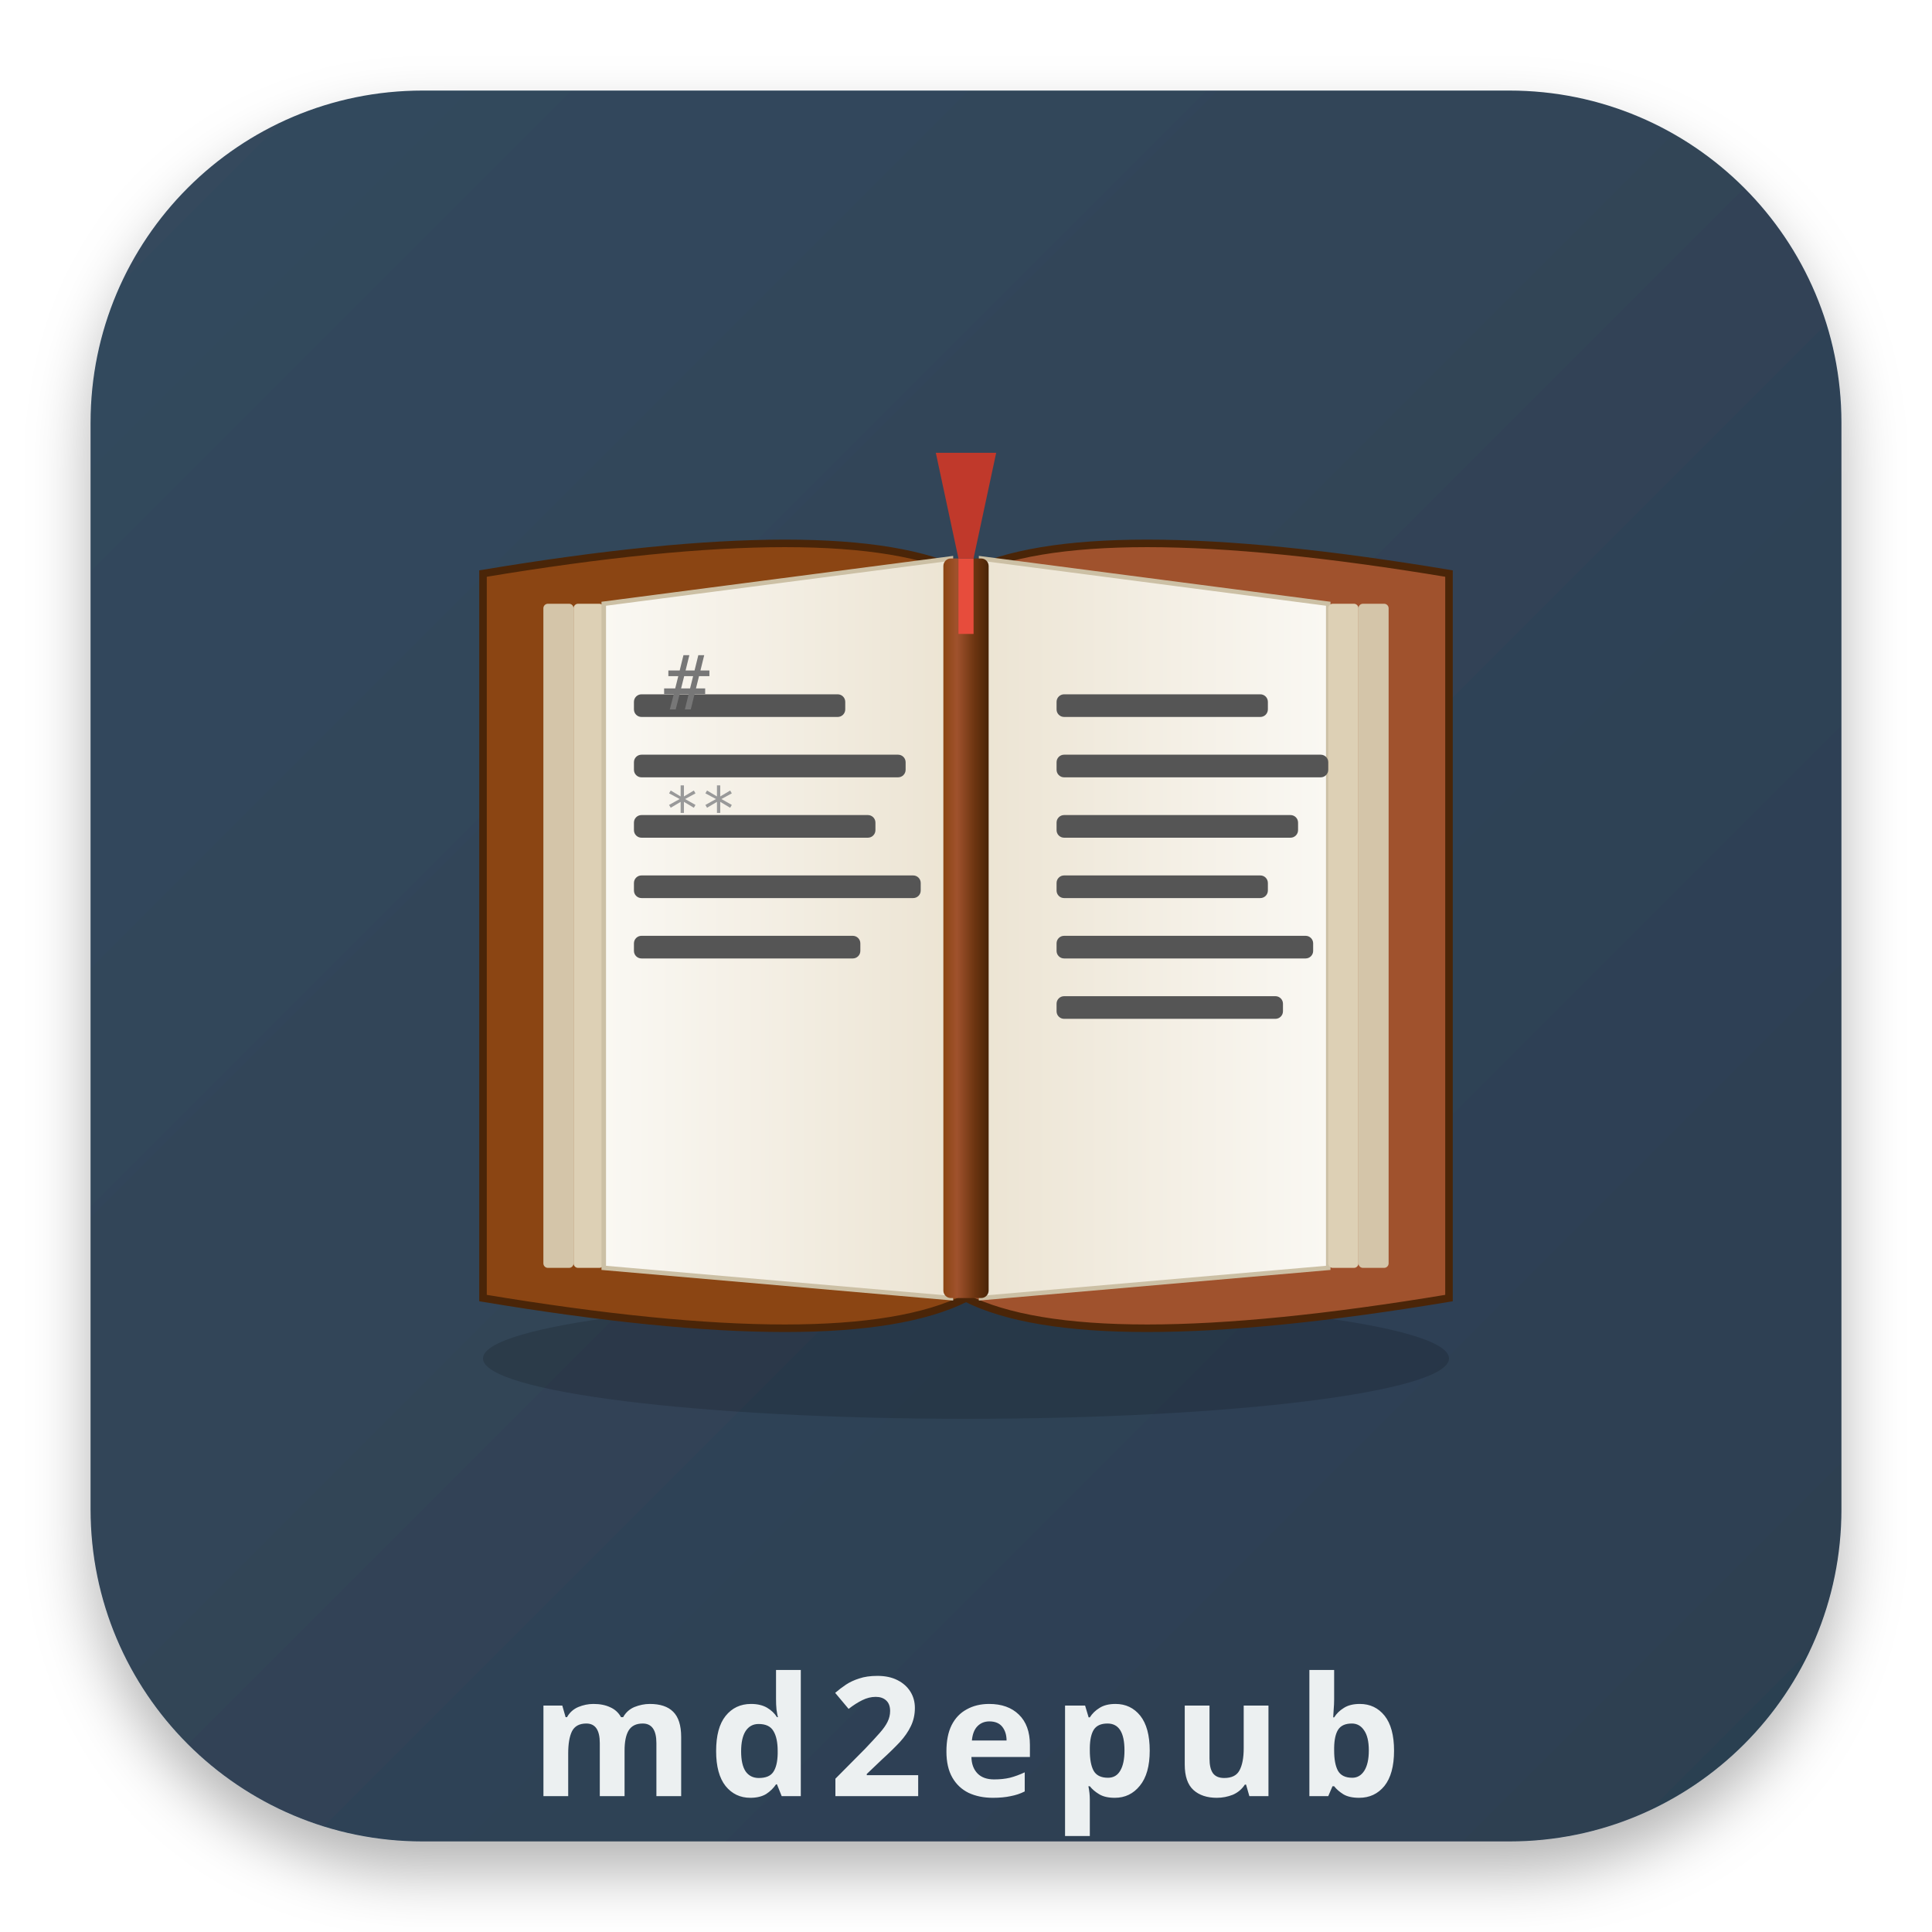
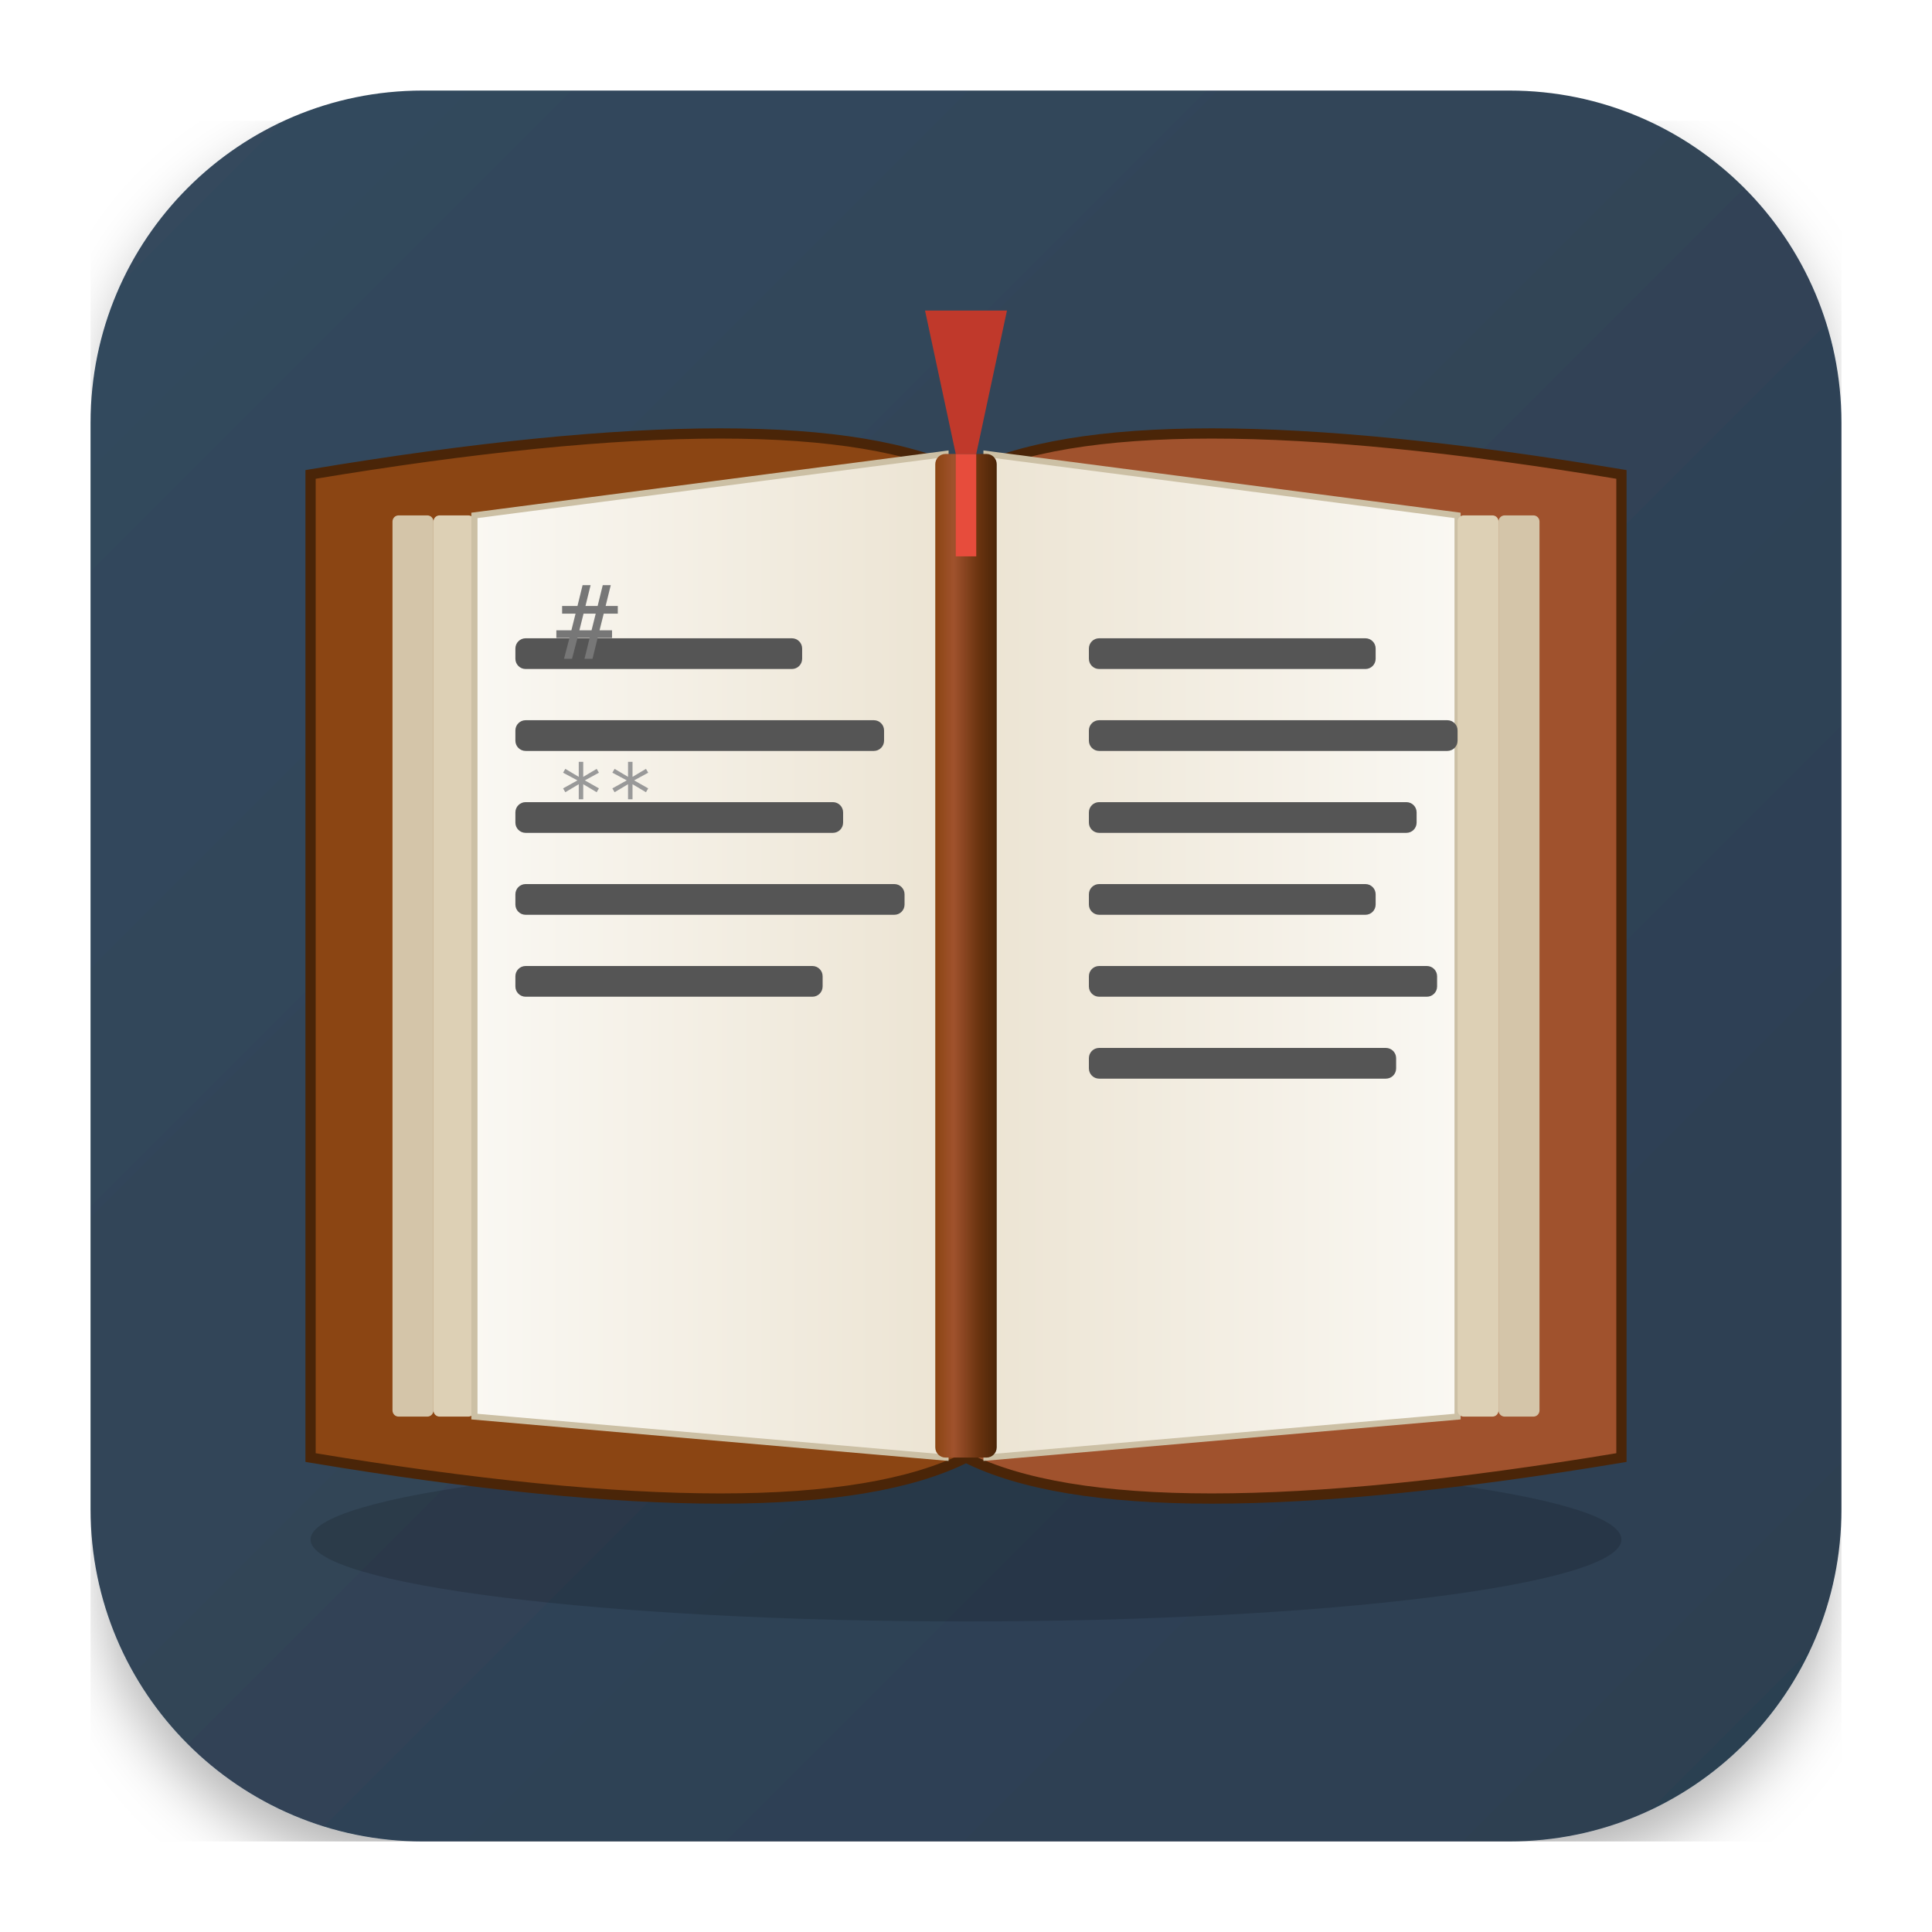
- <svg xmlns="http://www.w3.org/2000/svg" viewBox="0 0 128 128" width="128" height="128">
-   <defs>
+ <svg xmlns="http://www.w3.org/2000/svg" viewBox="0 0 128 128" width="128" height="128" version="1.1" id="svg27">
+   <defs id="defs10">
    <linearGradient id="bg" x1="0" y1="0" x2="1" y2="1">
-       <stop offset="0%" stop-color="#34495e" />
-       <stop offset="100%" stop-color="#2c3e50" />
+       <stop offset="0%" stop-color="#34495e" id="stop1" />
+       <stop offset="100%" stop-color="#2c3e50" id="stop2" />
    </linearGradient>
-     <linearGradient id="pageLeft" x1="0" y1="0" x2="1" y2="0">
-       <stop offset="0%" stop-color="#faf8f3" />
-       <stop offset="100%" stop-color="#ece4d3" />
+     <linearGradient id="pageLeft" x1="-35.141" y1="-17.298" x2="-1.237" y2="-17.298" gradientTransform="scale(0.6872312,1.455115)" gradientUnits="userSpaceOnUse">
+       <stop offset="0%" stop-color="#faf8f3" id="stop3" />
+       <stop offset="100%" stop-color="#ece4d3" id="stop4" />
    </linearGradient>
-     <linearGradient id="pageRight" x1="0" y1="0" x2="1" y2="0">
-       <stop offset="0%" stop-color="#ece4d3" />
-       <stop offset="100%" stop-color="#faf8f3" />
+     <linearGradient id="pageRight" x1="1.237" y1="-17.298" x2="35.141" y2="-17.298" gradientTransform="scale(0.6872312,1.455115)" gradientUnits="userSpaceOnUse">
+       <stop offset="0%" stop-color="#ece4d3" id="stop5" />
+       <stop offset="100%" stop-color="#faf8f3" id="stop6" />
    </linearGradient>
-     <linearGradient id="spine" x1="0" y1="0" x2="1" y2="0">
-       <stop offset="0%" stop-color="#8b4513" />
-       <stop offset="30%" stop-color="#a0522d" />
-       <stop offset="70%" stop-color="#6b3410" />
-       <stop offset="100%" stop-color="#4a2508" />
+     <linearGradient id="spine" x1="-6.062" y1="-6.186" x2="6.062" y2="-6.186" gradientTransform="scale(0.2474358,4.041452)" gradientUnits="userSpaceOnUse">
+       <stop offset="0%" stop-color="#8b4513" id="stop7" />
+       <stop offset="30%" stop-color="#a0522d" id="stop8" />
+       <stop offset="70%" stop-color="#6b3410" id="stop9" />
+       <stop offset="100%" stop-color="#4a2508" id="stop10" />
    </linearGradient>
-     <filter id="shadow" x="-5%" y="-5%" width="115%" height="115%">
+     <filter id="shadow" x="0" y="0" width="1" height="1">
      <feDropShadow dx="0" dy="2" stdDeviation="2" flood-color="#000" flood-opacity="0.3" />
    </filter>
  </defs>
-   <rect x="6" y="6" width="116" height="116" rx="22" fill="url(#bg)" filter="url(#shadow)" />
-   <g transform="translate(64,62)">
-     <ellipse cx="0" cy="28" rx="32" ry="4" fill="#000" opacity="0.15" />
-     <path d="M-32,-24 Q-8,-28 0,-24 L0,24 Q-8,28 -32,24 Z" fill="#8b4513" stroke="#4a2508" stroke-width="0.5" />
-     <path d="M0,-24 Q8,-28 32,-24 L32,24 Q8,28 0,24 Z" fill="#a0522d" stroke="#4a2508" stroke-width="0.5" />
-     <rect x="-28" y="-22" width="2" height="44" rx="0.3" fill="#d4c5a9" />
-     <rect x="-26" y="-22" width="2" height="44" rx="0.3" fill="#ddd0b5" />
-     <path d="M-24,-22 L-1,-25 L-1,24 L-24,22 Z" fill="url(#pageLeft)" stroke="#ccc0a5" stroke-width="0.3" />
-     <path d="M1,-25 L24,-22 L24,22 L1,24 Z" fill="url(#pageRight)" stroke="#ccc0a5" stroke-width="0.3" />
-     <rect x="24" y="-22" width="2" height="44" rx="0.3" fill="#ddd0b5" />
-     <rect x="26" y="-22" width="2" height="44" rx="0.3" fill="#d4c5a9" />
-     <rect x="-1.5" y="-25" width="3" height="49" rx="0.5" fill="url(#spine)" />
-     <rect x="-22" y="-16" width="14" height="1.5" rx="0.5" fill="#555" />
-     <rect x="-22" y="-12" width="18" height="1.5" rx="0.5" fill="#555" />
-     <rect x="-22" y="-8" width="16" height="1.5" rx="0.5" fill="#555" />
-     <rect x="-22" y="-4" width="19" height="1.5" rx="0.5" fill="#555" />
-     <rect x="-22" y="0" width="15" height="1.5" rx="0.5" fill="#555" />
-     <text x="-20" y="-15" font-size="5" font-family="monospace" fill="#777">#</text>
-     <text x="-20" y="-7" font-size="4" font-family="monospace" fill="#999">**</text>
-     <rect x="6" y="-16" width="14" height="1.5" rx="0.5" fill="#555" />
-     <rect x="6" y="-12" width="18" height="1.5" rx="0.5" fill="#555" />
-     <rect x="6" y="-8" width="16" height="1.5" rx="0.5" fill="#555" />
-     <rect x="6" y="-4" width="14" height="1.5" rx="0.5" fill="#555" />
-     <rect x="6" y="0" width="17" height="1.5" rx="0.5" fill="#555" />
-     <rect x="6" y="4" width="15" height="1.5" rx="0.5" fill="#555" />
-     <path d="M-0.5,-25 L0.5,-25 L0.5,-20 L-0.5,-20 Z" fill="#e74c3c" />
-     <path d="M-0.5,-25 L-2,-32 L2,-32 L0.5,-25 Z" fill="#c0392b" />
+   <rect x="6" y="6" width="116" height="116" rx="22" fill="url(#bg)" filter="url(#shadow)" id="rect10" />
+   <g transform="matrix(1.357012,0,0,1.357012,64,64)" id="g27">
+     <ellipse cx="0" cy="28" rx="32" ry="4" fill="#000000" opacity="0.15" id="ellipse10" />
+     <path d="m -32,-24 q 24,-4 32,0 v 48 q -8,4 -32,0 z" fill="#8b4513" stroke="#4a2508" stroke-width="0.5" id="path10" />
+     <path d="m 0,-24 q 8,-4 32,0 V 24 Q 8,28 0,24 Z" fill="#a0522d" stroke="#4a2508" stroke-width="0.5" id="path11" />
+     <rect x="-28" y="-22" width="2" height="44" rx="0.3" fill="#d4c5a9" id="rect11" />
+     <rect x="-26" y="-22" width="2" height="44" rx="0.3" fill="#ddd0b5" id="rect12" />
+     <path d="m -24,-22 23,-3 v 49 l -23,-2 z" fill="url(#pageLeft)" stroke="#ccc0a5" stroke-width="0.3" id="path12" style="fill:url(#pageLeft)" />
+     <path d="m 1,-25 23,3 V 22 L 1,24 Z" fill="url(#pageRight)" stroke="#ccc0a5" stroke-width="0.3" id="path13" style="fill:url(#pageRight)" />
+     <rect x="24" y="-22" width="2" height="44" rx="0.3" fill="#ddd0b5" id="rect13" />
+     <rect x="26" y="-22" width="2" height="44" rx="0.3" fill="#d4c5a9" id="rect14" />
+     <rect x="-1.5" y="-25" width="3" height="49" rx="0.5" fill="url(#spine)" id="rect15" style="fill:url(#spine)" />
+     <rect x="-22" y="-16" width="14" height="1.5" rx="0.5" fill="#555555" id="rect16" />
+     <rect x="-22" y="-12" width="18" height="1.5" rx="0.5" fill="#555555" id="rect17" />
+     <rect x="-22" y="-8" width="16" height="1.5" rx="0.5" fill="#555555" id="rect18" />
+     <rect x="-22" y="-4" width="19" height="1.5" rx="0.5" fill="#555555" id="rect19" />
+     <rect x="-22" y="0" width="15" height="1.5" rx="0.5" fill="#555555" id="rect20" />
+     <text x="-20" y="-15" font-size="5px" font-family="monospace" fill="#777777" id="text20">#</text>
+     <text x="-20" y="-7" font-size="4px" font-family="monospace" fill="#999999" id="text21">**</text>
+     <rect x="6" y="-16" width="14" height="1.5" rx="0.5" fill="#555555" id="rect21" />
+     <rect x="6" y="-12" width="18" height="1.5" rx="0.5" fill="#555555" id="rect22" />
+     <rect x="6" y="-8" width="16" height="1.5" rx="0.5" fill="#555555" id="rect23" />
+     <rect x="6" y="-4" width="14" height="1.5" rx="0.5" fill="#555555" id="rect24" />
+     <rect x="6" y="0" width="17" height="1.5" rx="0.5" fill="#555555" id="rect25" />
+     <rect x="6" y="4" width="15" height="1.5" rx="0.5" fill="#555555" id="rect26" />
+     <path d="m -0.5,-25 h 1 v 5 h -1 z" fill="#e74c3c" id="path26" />
+     <path d="M -0.5,-25 -2,-32 h 4 l -1.5,7 z" fill="#c0392b" id="path27" />
  </g>
-   <text x="64" y="119" text-anchor="middle" font-size="11" font-family="sans-serif" font-weight="bold" fill="#ecf0f1" letter-spacing="1">
-     md2epub
-   </text>
</svg>
